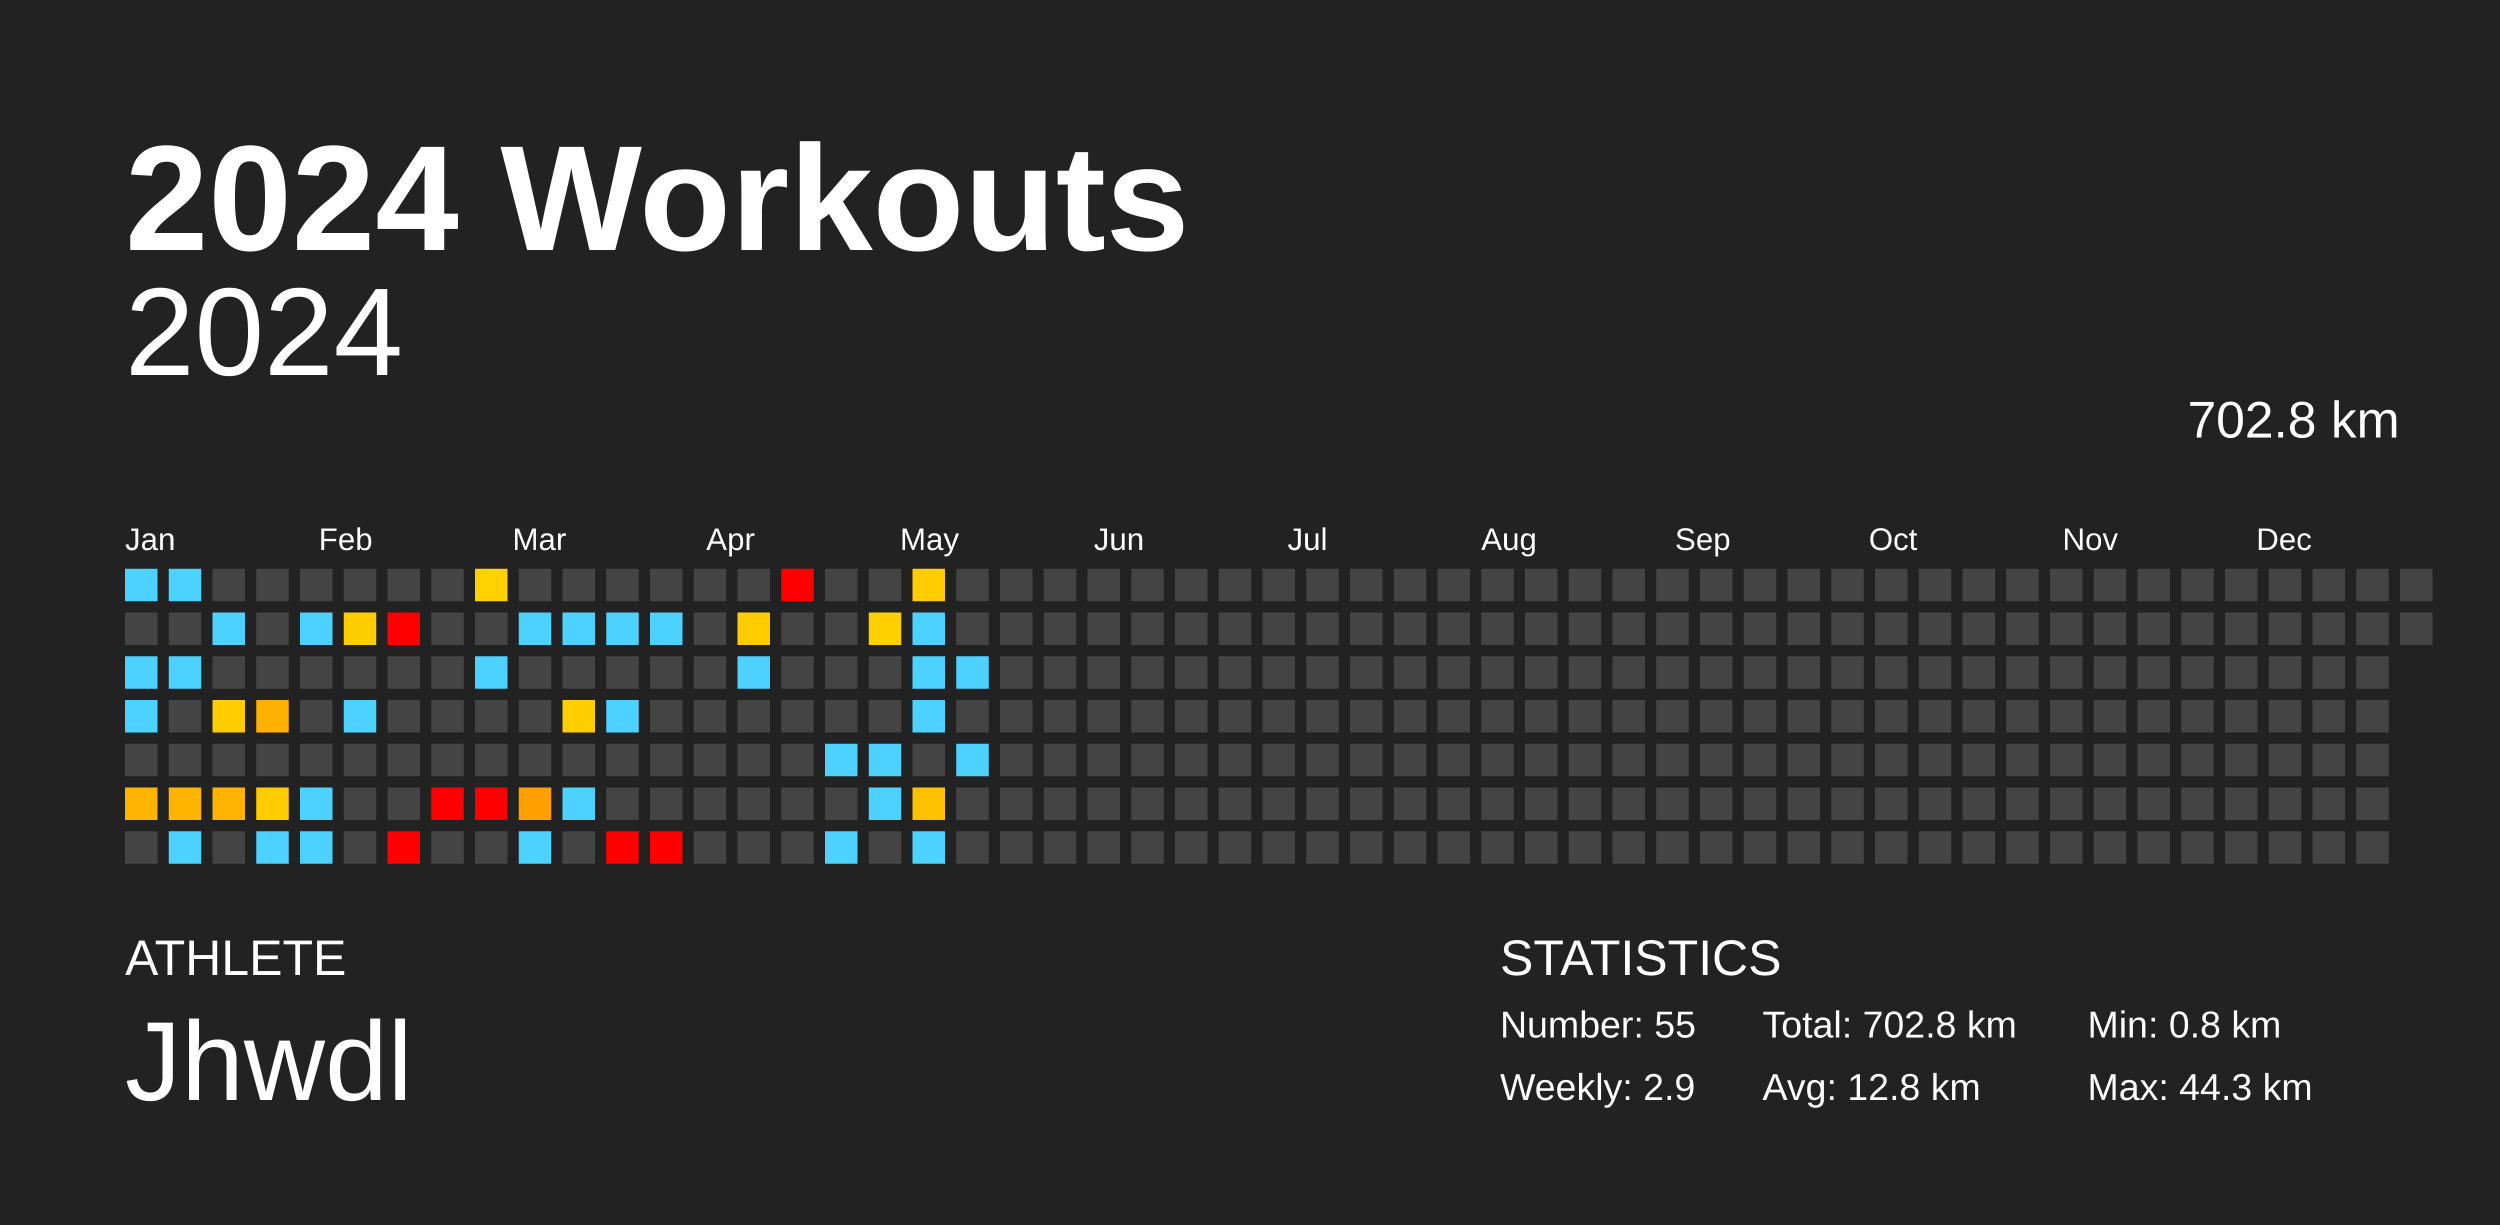
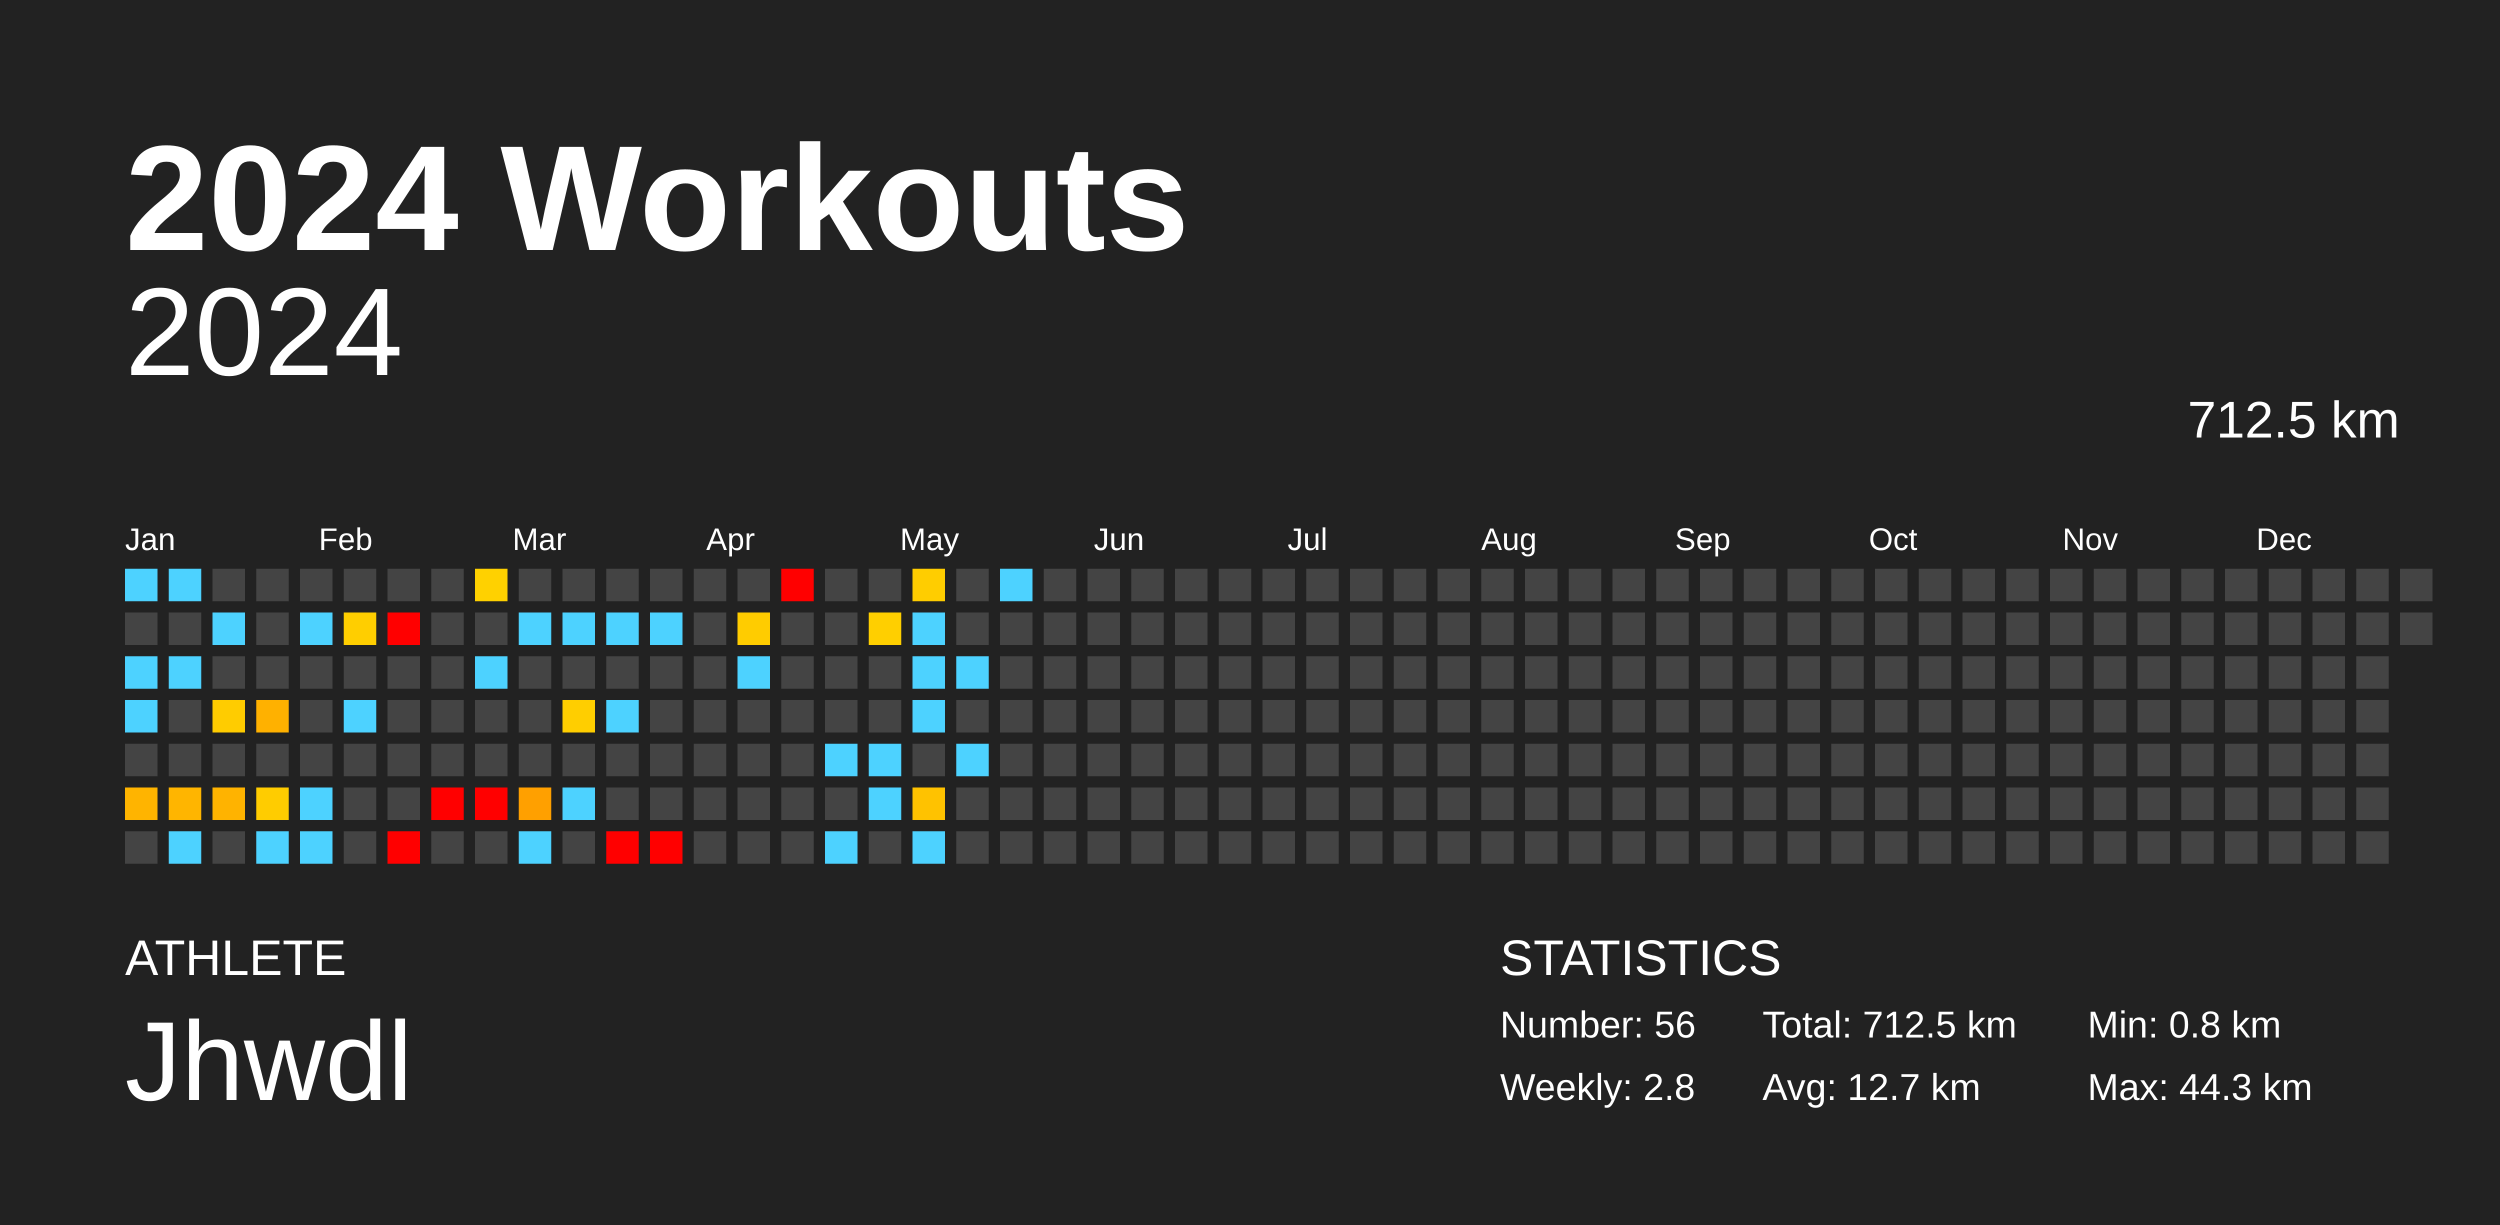
<svg xmlns="http://www.w3.org/2000/svg" baseProfile="full" height="98mm" version="1.1" viewBox="0,0,200,98" width="200mm">
  <defs />
  <rect fill="#222222" height="98" width="200" x="0" y="0" />
  <text fill="#FFFFFF" style="font-size:12px; font-family:Arial; font-weight:bold;" x="10" y="20">2024 Workouts</text>
  <text fill="#FFFFFF" style="font-size:4px; font-family:Arial" x="10" y="78">ATHLETE</text>
  <text fill="#FFFFFF" style="font-size:9px; font-family:Arial" x="10" y="88">Jhwdl</text>
  <text fill="#FFFFFF" style="font-size:4px; font-family:Arial" x="120" y="78">STATISTICS</text>
-   <text fill="#FFFFFF" style="font-size:3px; font-family:Arial" x="120" y="83">Number: 55</text>
-   <text fill="#FFFFFF" style="font-size:3px; font-family:Arial" x="120" y="88">Weekly: 2.9</text>
-   <text fill="#FFFFFF" style="font-size:3px; font-family:Arial" x="141" y="83">Total: 702.8 km</text>
-   <text fill="#FFFFFF" style="font-size:3px; font-family:Arial" x="141" y="88">Avg: 12.8 km</text>
+   <text fill="#FFFFFF" style="font-size:3px; font-family:Arial" x="120" y="83">Number: 56</text>
+   <text fill="#FFFFFF" style="font-size:3px; font-family:Arial" x="120" y="88">Weekly: 2.8</text>
+   <text fill="#FFFFFF" style="font-size:3px; font-family:Arial" x="141" y="83">Total: 712.5 km</text>
+   <text fill="#FFFFFF" style="font-size:3px; font-family:Arial" x="141" y="88">Avg: 12.7 km</text>
  <text fill="#FFFFFF" style="font-size:3px; font-family:Arial" x="167" y="83">Min: 0.8 km</text>
  <text fill="#FFFFFF" style="font-size:3px; font-family:Arial" x="167" y="88">Max: 44.3 km</text>
  <text alignment-baseline="hanging" fill="#FFFFFF" style="font-size:10.0px; font-family:Arial;" x="10" y="30">2024</text>
-   <text alignment-baseline="hanging" fill="#FFFFFF" style="font-size:4.125px; font-family:Arial;" x="175" y="35">702.8 km</text>
+   <text alignment-baseline="hanging" fill="#FFFFFF" style="font-size:4.125px; font-family:Arial;" x="175" y="35">712.5 km</text>
  <text fill="#FFFFFF" style="font-size:2.5px; font-family:Arial" x="10.0" y="44">Jan</text>
  <text fill="#FFFFFF" style="font-size:2.5px; font-family:Arial" x="25.5" y="44">Feb</text>
  <text fill="#FFFFFF" style="font-size:2.5px; font-family:Arial" x="41.0" y="44">Mar</text>
  <text fill="#FFFFFF" style="font-size:2.5px; font-family:Arial" x="56.5" y="44">Apr</text>
  <text fill="#FFFFFF" style="font-size:2.5px; font-family:Arial" x="72.0" y="44">May</text>
  <text fill="#FFFFFF" style="font-size:2.5px; font-family:Arial" x="87.5" y="44">Jun</text>
  <text fill="#FFFFFF" style="font-size:2.5px; font-family:Arial" x="103.0" y="44">Jul</text>
  <text fill="#FFFFFF" style="font-size:2.5px; font-family:Arial" x="118.5" y="44">Aug</text>
  <text fill="#FFFFFF" style="font-size:2.5px; font-family:Arial" x="134.0" y="44">Sep</text>
  <text fill="#FFFFFF" style="font-size:2.5px; font-family:Arial" x="149.5" y="44">Oct</text>
  <text fill="#FFFFFF" style="font-size:2.5px; font-family:Arial" x="165.0" y="44">Nov</text>
  <text fill="#FFFFFF" style="font-size:2.5px; font-family:Arial" x="180.5" y="44">Dec</text>
  <rect fill="#4dd2ff" height="2.6" width="2.6" x="10.0" y="45.5" />
  <rect fill="#444444" height="2.6" width="2.6" x="10.0" y="49.0" />
  <rect fill="#4dd2ff" height="2.6" width="2.6" x="10.0" y="52.5" />
  <rect fill="#4dd2ff" height="2.6" width="2.6" x="10.0" y="56.0" />
  <rect fill="#444444" height="2.6" width="2.6" x="10.0" y="59.5" />
  <rect fill="#ffb400" height="2.6" width="2.6" x="10.0" y="63.0" />
  <rect fill="#444444" height="2.6" width="2.6" x="10.0" y="66.5" />
  <rect fill="#4dd2ff" height="2.6" width="2.6" x="13.5" y="45.5" />
  <rect fill="#444444" height="2.6" width="2.6" x="13.5" y="49.0" />
  <rect fill="#4dd2ff" height="2.6" width="2.6" x="13.5" y="52.5" />
  <rect fill="#444444" height="2.6" width="2.6" x="13.5" y="56.0" />
  <rect fill="#444444" height="2.6" width="2.6" x="13.5" y="59.5" />
  <rect fill="#ffb500" height="2.6" width="2.6" x="13.5" y="63.0" />
  <rect fill="#4dd2ff" height="2.6" width="2.6" x="13.5" y="66.5" />
  <rect fill="#444444" height="2.6" width="2.6" x="17.0" y="45.5" />
  <rect fill="#4dd2ff" height="2.6" width="2.6" x="17.0" y="49.0" />
  <rect fill="#444444" height="2.6" width="2.6" x="17.0" y="52.5" />
  <rect fill="#ffcc00" height="2.6" width="2.6" x="17.0" y="56.0" />
  <rect fill="#444444" height="2.6" width="2.6" x="17.0" y="59.5" />
  <rect fill="#ffb300" height="2.6" width="2.6" x="17.0" y="63.0" />
  <rect fill="#444444" height="2.6" width="2.6" x="17.0" y="66.5" />
  <rect fill="#444444" height="2.6" width="2.6" x="20.5" y="45.5" />
  <rect fill="#444444" height="2.6" width="2.6" x="20.5" y="49.0" />
  <rect fill="#444444" height="2.6" width="2.6" x="20.5" y="52.5" />
  <rect fill="#ffb100" height="2.6" width="2.6" x="20.5" y="56.0" />
  <rect fill="#444444" height="2.6" width="2.6" x="20.5" y="59.5" />
  <rect fill="#ffcc00" height="2.6" width="2.6" x="20.5" y="63.0" />
  <rect fill="#4dd2ff" height="2.6" width="2.6" x="20.5" y="66.5" />
  <rect fill="#444444" height="2.6" width="2.6" x="24.0" y="45.5" />
  <rect fill="#4dd2ff" height="2.6" width="2.6" x="24.0" y="49.0" />
  <rect fill="#444444" height="2.6" width="2.6" x="24.0" y="52.5" />
  <rect fill="#444444" height="2.6" width="2.6" x="24.0" y="56.0" />
  <rect fill="#444444" height="2.6" width="2.6" x="24.0" y="59.5" />
  <rect fill="#4dd2ff" height="2.6" width="2.6" x="24.0" y="63.0" />
  <rect fill="#4dd2ff" height="2.6" width="2.6" x="24.0" y="66.5" />
  <rect fill="#444444" height="2.6" width="2.6" x="27.5" y="45.5" />
  <rect fill="#ffce00" height="2.6" width="2.6" x="27.5" y="49.0" />
  <rect fill="#444444" height="2.6" width="2.6" x="27.5" y="52.5" />
  <rect fill="#4dd2ff" height="2.6" width="2.6" x="27.5" y="56.0" />
  <rect fill="#444444" height="2.6" width="2.6" x="27.5" y="59.5" />
  <rect fill="#444444" height="2.6" width="2.6" x="27.5" y="63.0" />
  <rect fill="#444444" height="2.6" width="2.6" x="27.5" y="66.5" />
  <rect fill="#444444" height="2.6" width="2.6" x="31.0" y="45.5" />
  <rect fill="red" height="2.6" width="2.6" x="31.0" y="49.0" />
  <rect fill="#444444" height="2.6" width="2.6" x="31.0" y="52.5" />
  <rect fill="#444444" height="2.6" width="2.6" x="31.0" y="56.0" />
  <rect fill="#444444" height="2.6" width="2.6" x="31.0" y="59.5" />
  <rect fill="#444444" height="2.6" width="2.6" x="31.0" y="63.0" />
  <rect fill="red" height="2.6" width="2.6" x="31.0" y="66.5" />
  <rect fill="#444444" height="2.6" width="2.6" x="34.5" y="45.5" />
  <rect fill="#444444" height="2.6" width="2.6" x="34.5" y="49.0" />
  <rect fill="#444444" height="2.6" width="2.6" x="34.5" y="52.5" />
  <rect fill="#444444" height="2.6" width="2.6" x="34.5" y="56.0" />
  <rect fill="#444444" height="2.6" width="2.6" x="34.5" y="59.5" />
  <rect fill="red" height="2.6" width="2.6" x="34.5" y="63.0" />
  <rect fill="#444444" height="2.6" width="2.6" x="34.5" y="66.5" />
  <rect fill="#ffd100" height="2.6" width="2.6" x="38.0" y="45.5" />
  <rect fill="#444444" height="2.6" width="2.6" x="38.0" y="49.0" />
  <rect fill="#4dd2ff" height="2.6" width="2.6" x="38.0" y="52.5" />
  <rect fill="#444444" height="2.6" width="2.6" x="38.0" y="56.0" />
  <rect fill="#444444" height="2.6" width="2.6" x="38.0" y="59.5" />
  <rect fill="red" height="2.6" width="2.6" x="38.0" y="63.0" />
  <rect fill="#444444" height="2.6" width="2.6" x="38.0" y="66.5" />
  <rect fill="#444444" height="2.6" width="2.6" x="41.5" y="45.5" />
  <rect fill="#4dd2ff" height="2.6" width="2.6" x="41.5" y="49.0" />
  <rect fill="#444444" height="2.6" width="2.6" x="41.5" y="52.5" />
  <rect fill="#444444" height="2.6" width="2.6" x="41.5" y="56.0" />
  <rect fill="#444444" height="2.6" width="2.6" x="41.5" y="59.5" />
  <rect fill="#ffa000" height="2.6" width="2.6" x="41.5" y="63.0" />
  <rect fill="#4dd2ff" height="2.6" width="2.6" x="41.5" y="66.5" />
  <rect fill="#444444" height="2.6" width="2.6" x="45.0" y="45.5" />
  <rect fill="#4dd2ff" height="2.6" width="2.6" x="45.0" y="49.0" />
  <rect fill="#444444" height="2.6" width="2.6" x="45.0" y="52.5" />
  <rect fill="#ffce00" height="2.6" width="2.6" x="45.0" y="56.0" />
  <rect fill="#444444" height="2.6" width="2.6" x="45.0" y="59.5" />
  <rect fill="#4dd2ff" height="2.6" width="2.6" x="45.0" y="63.0" />
  <rect fill="#444444" height="2.6" width="2.6" x="45.0" y="66.5" />
  <rect fill="#444444" height="2.6" width="2.6" x="48.5" y="45.5" />
  <rect fill="#4dd2ff" height="2.6" width="2.6" x="48.5" y="49.0" />
  <rect fill="#444444" height="2.6" width="2.6" x="48.5" y="52.5" />
  <rect fill="#4dd2ff" height="2.6" width="2.6" x="48.5" y="56.0" />
  <rect fill="#444444" height="2.6" width="2.6" x="48.5" y="59.5" />
  <rect fill="#444444" height="2.6" width="2.6" x="48.5" y="63.0" />
  <rect fill="red" height="2.6" width="2.6" x="48.5" y="66.5" />
  <rect fill="#444444" height="2.6" width="2.6" x="52.0" y="45.5" />
  <rect fill="#4dd2ff" height="2.6" width="2.6" x="52.0" y="49.0" />
  <rect fill="#444444" height="2.6" width="2.6" x="52.0" y="52.5" />
  <rect fill="#444444" height="2.6" width="2.6" x="52.0" y="56.0" />
  <rect fill="#444444" height="2.6" width="2.6" x="52.0" y="59.5" />
  <rect fill="#444444" height="2.6" width="2.6" x="52.0" y="63.0" />
  <rect fill="red" height="2.6" width="2.6" x="52.0" y="66.5" />
  <rect fill="#444444" height="2.6" width="2.6" x="55.5" y="45.5" />
  <rect fill="#444444" height="2.6" width="2.6" x="55.5" y="49.0" />
  <rect fill="#444444" height="2.6" width="2.6" x="55.5" y="52.5" />
  <rect fill="#444444" height="2.6" width="2.6" x="55.5" y="56.0" />
  <rect fill="#444444" height="2.6" width="2.6" x="55.5" y="59.5" />
  <rect fill="#444444" height="2.6" width="2.6" x="55.5" y="63.0" />
  <rect fill="#444444" height="2.6" width="2.6" x="55.5" y="66.5" />
  <rect fill="#444444" height="2.6" width="2.6" x="59.0" y="45.5" />
  <rect fill="#ffcc00" height="2.6" width="2.6" x="59.0" y="49.0" />
  <rect fill="#4dd2ff" height="2.6" width="2.6" x="59.0" y="52.5" />
  <rect fill="#444444" height="2.6" width="2.6" x="59.0" y="56.0" />
  <rect fill="#444444" height="2.6" width="2.6" x="59.0" y="59.5" />
  <rect fill="#444444" height="2.6" width="2.6" x="59.0" y="63.0" />
  <rect fill="#444444" height="2.6" width="2.6" x="59.0" y="66.5" />
  <rect fill="red" height="2.6" width="2.6" x="62.5" y="45.5" />
  <rect fill="#444444" height="2.6" width="2.6" x="62.5" y="49.0" />
  <rect fill="#444444" height="2.6" width="2.6" x="62.5" y="52.5" />
  <rect fill="#444444" height="2.6" width="2.6" x="62.5" y="56.0" />
  <rect fill="#444444" height="2.6" width="2.6" x="62.5" y="59.5" />
  <rect fill="#444444" height="2.6" width="2.6" x="62.5" y="63.0" />
  <rect fill="#444444" height="2.6" width="2.6" x="62.5" y="66.5" />
  <rect fill="#444444" height="2.6" width="2.6" x="66.0" y="45.5" />
  <rect fill="#444444" height="2.6" width="2.6" x="66.0" y="49.0" />
  <rect fill="#444444" height="2.6" width="2.6" x="66.0" y="52.5" />
  <rect fill="#444444" height="2.6" width="2.6" x="66.0" y="56.0" />
  <rect fill="#4dd2ff" height="2.6" width="2.6" x="66.0" y="59.5" />
  <rect fill="#444444" height="2.6" width="2.6" x="66.0" y="63.0" />
  <rect fill="#4dd2ff" height="2.6" width="2.6" x="66.0" y="66.5" />
  <rect fill="#444444" height="2.6" width="2.6" x="69.5" y="45.5" />
  <rect fill="#ffcf00" height="2.6" width="2.6" x="69.5" y="49.0" />
  <rect fill="#444444" height="2.6" width="2.6" x="69.5" y="52.5" />
  <rect fill="#444444" height="2.6" width="2.6" x="69.5" y="56.0" />
  <rect fill="#4dd2ff" height="2.6" width="2.6" x="69.5" y="59.5" />
  <rect fill="#4dd2ff" height="2.6" width="2.6" x="69.5" y="63.0" />
  <rect fill="#444444" height="2.6" width="2.6" x="69.5" y="66.5" />
  <rect fill="#ffcd00" height="2.6" width="2.6" x="73.0" y="45.5" />
  <rect fill="#4dd2ff" height="2.6" width="2.6" x="73.0" y="49.0" />
  <rect fill="#4dd2ff" height="2.6" width="2.6" x="73.0" y="52.5" />
  <rect fill="#4dd2ff" height="2.6" width="2.6" x="73.0" y="56.0" />
  <rect fill="#444444" height="2.6" width="2.6" x="73.0" y="59.5" />
  <rect fill="#ffc200" height="2.6" width="2.6" x="73.0" y="63.0" />
  <rect fill="#4dd2ff" height="2.6" width="2.6" x="73.0" y="66.5" />
  <rect fill="#444444" height="2.6" width="2.6" x="76.5" y="45.5" />
  <rect fill="#444444" height="2.6" width="2.6" x="76.5" y="49.0" />
  <rect fill="#4dd2ff" height="2.6" width="2.6" x="76.5" y="52.5" />
  <rect fill="#444444" height="2.6" width="2.6" x="76.5" y="56.0" />
  <rect fill="#4dd2ff" height="2.6" width="2.6" x="76.5" y="59.5" />
  <rect fill="#444444" height="2.6" width="2.6" x="76.5" y="63.0" />
  <rect fill="#444444" height="2.6" width="2.6" x="76.5" y="66.5" />
-   <rect fill="#444444" height="2.6" width="2.6" x="80.0" y="45.5" />
+   <rect fill="#4dd2ff" height="2.6" width="2.6" x="80.0" y="45.5" />
  <rect fill="#444444" height="2.6" width="2.6" x="80.0" y="49.0" />
  <rect fill="#444444" height="2.6" width="2.6" x="80.0" y="52.5" />
  <rect fill="#444444" height="2.6" width="2.6" x="80.0" y="56.0" />
  <rect fill="#444444" height="2.6" width="2.6" x="80.0" y="59.5" />
  <rect fill="#444444" height="2.6" width="2.6" x="80.0" y="63.0" />
  <rect fill="#444444" height="2.6" width="2.6" x="80.0" y="66.5" />
  <rect fill="#444444" height="2.6" width="2.6" x="83.5" y="45.5" />
  <rect fill="#444444" height="2.6" width="2.6" x="83.5" y="49.0" />
  <rect fill="#444444" height="2.6" width="2.6" x="83.5" y="52.5" />
  <rect fill="#444444" height="2.6" width="2.6" x="83.5" y="56.0" />
  <rect fill="#444444" height="2.6" width="2.6" x="83.5" y="59.5" />
  <rect fill="#444444" height="2.6" width="2.6" x="83.5" y="63.0" />
  <rect fill="#444444" height="2.6" width="2.6" x="83.5" y="66.5" />
  <rect fill="#444444" height="2.6" width="2.6" x="87.0" y="45.5" />
  <rect fill="#444444" height="2.6" width="2.6" x="87.0" y="49.0" />
  <rect fill="#444444" height="2.6" width="2.6" x="87.0" y="52.5" />
  <rect fill="#444444" height="2.6" width="2.6" x="87.0" y="56.0" />
  <rect fill="#444444" height="2.6" width="2.6" x="87.0" y="59.5" />
  <rect fill="#444444" height="2.6" width="2.6" x="87.0" y="63.0" />
  <rect fill="#444444" height="2.6" width="2.6" x="87.0" y="66.5" />
  <rect fill="#444444" height="2.6" width="2.6" x="90.5" y="45.5" />
  <rect fill="#444444" height="2.6" width="2.6" x="90.5" y="49.0" />
  <rect fill="#444444" height="2.6" width="2.6" x="90.5" y="52.5" />
  <rect fill="#444444" height="2.6" width="2.6" x="90.5" y="56.0" />
  <rect fill="#444444" height="2.6" width="2.6" x="90.5" y="59.5" />
  <rect fill="#444444" height="2.6" width="2.6" x="90.5" y="63.0" />
  <rect fill="#444444" height="2.6" width="2.6" x="90.5" y="66.5" />
  <rect fill="#444444" height="2.6" width="2.6" x="94.0" y="45.5" />
  <rect fill="#444444" height="2.6" width="2.6" x="94.0" y="49.0" />
  <rect fill="#444444" height="2.6" width="2.6" x="94.0" y="52.5" />
  <rect fill="#444444" height="2.6" width="2.6" x="94.0" y="56.0" />
  <rect fill="#444444" height="2.6" width="2.6" x="94.0" y="59.5" />
  <rect fill="#444444" height="2.6" width="2.6" x="94.0" y="63.0" />
  <rect fill="#444444" height="2.6" width="2.6" x="94.0" y="66.5" />
  <rect fill="#444444" height="2.6" width="2.6" x="97.5" y="45.5" />
  <rect fill="#444444" height="2.6" width="2.6" x="97.5" y="49.0" />
  <rect fill="#444444" height="2.6" width="2.6" x="97.5" y="52.5" />
  <rect fill="#444444" height="2.6" width="2.6" x="97.5" y="56.0" />
  <rect fill="#444444" height="2.6" width="2.6" x="97.5" y="59.5" />
  <rect fill="#444444" height="2.6" width="2.6" x="97.5" y="63.0" />
  <rect fill="#444444" height="2.6" width="2.6" x="97.5" y="66.5" />
  <rect fill="#444444" height="2.6" width="2.6" x="101.0" y="45.5" />
  <rect fill="#444444" height="2.6" width="2.6" x="101.0" y="49.0" />
  <rect fill="#444444" height="2.6" width="2.6" x="101.0" y="52.5" />
  <rect fill="#444444" height="2.6" width="2.6" x="101.0" y="56.0" />
  <rect fill="#444444" height="2.6" width="2.6" x="101.0" y="59.5" />
  <rect fill="#444444" height="2.6" width="2.6" x="101.0" y="63.0" />
  <rect fill="#444444" height="2.6" width="2.6" x="101.0" y="66.5" />
  <rect fill="#444444" height="2.6" width="2.6" x="104.5" y="45.5" />
  <rect fill="#444444" height="2.6" width="2.6" x="104.5" y="49.0" />
  <rect fill="#444444" height="2.6" width="2.6" x="104.5" y="52.5" />
  <rect fill="#444444" height="2.6" width="2.6" x="104.5" y="56.0" />
  <rect fill="#444444" height="2.6" width="2.6" x="104.5" y="59.5" />
  <rect fill="#444444" height="2.6" width="2.6" x="104.5" y="63.0" />
  <rect fill="#444444" height="2.6" width="2.6" x="104.5" y="66.5" />
  <rect fill="#444444" height="2.6" width="2.6" x="108.0" y="45.5" />
  <rect fill="#444444" height="2.6" width="2.6" x="108.0" y="49.0" />
  <rect fill="#444444" height="2.6" width="2.6" x="108.0" y="52.5" />
  <rect fill="#444444" height="2.6" width="2.6" x="108.0" y="56.0" />
  <rect fill="#444444" height="2.6" width="2.6" x="108.0" y="59.5" />
  <rect fill="#444444" height="2.6" width="2.6" x="108.0" y="63.0" />
  <rect fill="#444444" height="2.6" width="2.6" x="108.0" y="66.5" />
  <rect fill="#444444" height="2.6" width="2.6" x="111.5" y="45.5" />
  <rect fill="#444444" height="2.6" width="2.6" x="111.5" y="49.0" />
  <rect fill="#444444" height="2.6" width="2.6" x="111.5" y="52.5" />
  <rect fill="#444444" height="2.6" width="2.6" x="111.5" y="56.0" />
  <rect fill="#444444" height="2.6" width="2.6" x="111.5" y="59.5" />
  <rect fill="#444444" height="2.6" width="2.6" x="111.5" y="63.0" />
  <rect fill="#444444" height="2.6" width="2.6" x="111.5" y="66.5" />
  <rect fill="#444444" height="2.6" width="2.6" x="115.0" y="45.5" />
  <rect fill="#444444" height="2.6" width="2.6" x="115.0" y="49.0" />
  <rect fill="#444444" height="2.6" width="2.6" x="115.0" y="52.5" />
  <rect fill="#444444" height="2.6" width="2.6" x="115.0" y="56.0" />
  <rect fill="#444444" height="2.6" width="2.6" x="115.0" y="59.5" />
  <rect fill="#444444" height="2.6" width="2.6" x="115.0" y="63.0" />
  <rect fill="#444444" height="2.6" width="2.6" x="115.0" y="66.5" />
  <rect fill="#444444" height="2.6" width="2.6" x="118.5" y="45.5" />
  <rect fill="#444444" height="2.6" width="2.6" x="118.5" y="49.0" />
  <rect fill="#444444" height="2.6" width="2.6" x="118.5" y="52.5" />
  <rect fill="#444444" height="2.6" width="2.6" x="118.5" y="56.0" />
  <rect fill="#444444" height="2.6" width="2.6" x="118.5" y="59.5" />
  <rect fill="#444444" height="2.6" width="2.6" x="118.5" y="63.0" />
  <rect fill="#444444" height="2.6" width="2.6" x="118.5" y="66.5" />
  <rect fill="#444444" height="2.6" width="2.6" x="122.0" y="45.5" />
  <rect fill="#444444" height="2.6" width="2.6" x="122.0" y="49.0" />
  <rect fill="#444444" height="2.6" width="2.6" x="122.0" y="52.5" />
  <rect fill="#444444" height="2.6" width="2.6" x="122.0" y="56.0" />
  <rect fill="#444444" height="2.6" width="2.6" x="122.0" y="59.5" />
  <rect fill="#444444" height="2.6" width="2.6" x="122.0" y="63.0" />
  <rect fill="#444444" height="2.6" width="2.6" x="122.0" y="66.5" />
  <rect fill="#444444" height="2.6" width="2.6" x="125.5" y="45.5" />
  <rect fill="#444444" height="2.6" width="2.6" x="125.5" y="49.0" />
  <rect fill="#444444" height="2.6" width="2.6" x="125.5" y="52.5" />
  <rect fill="#444444" height="2.6" width="2.6" x="125.5" y="56.0" />
  <rect fill="#444444" height="2.6" width="2.6" x="125.5" y="59.5" />
  <rect fill="#444444" height="2.6" width="2.6" x="125.5" y="63.0" />
  <rect fill="#444444" height="2.6" width="2.6" x="125.5" y="66.5" />
  <rect fill="#444444" height="2.6" width="2.6" x="129.0" y="45.5" />
  <rect fill="#444444" height="2.6" width="2.6" x="129.0" y="49.0" />
  <rect fill="#444444" height="2.6" width="2.6" x="129.0" y="52.5" />
  <rect fill="#444444" height="2.6" width="2.6" x="129.0" y="56.0" />
  <rect fill="#444444" height="2.6" width="2.6" x="129.0" y="59.5" />
  <rect fill="#444444" height="2.6" width="2.6" x="129.0" y="63.0" />
  <rect fill="#444444" height="2.6" width="2.6" x="129.0" y="66.5" />
  <rect fill="#444444" height="2.6" width="2.6" x="132.5" y="45.5" />
  <rect fill="#444444" height="2.6" width="2.6" x="132.5" y="49.0" />
  <rect fill="#444444" height="2.6" width="2.6" x="132.5" y="52.5" />
  <rect fill="#444444" height="2.6" width="2.6" x="132.5" y="56.0" />
  <rect fill="#444444" height="2.6" width="2.6" x="132.5" y="59.5" />
  <rect fill="#444444" height="2.6" width="2.6" x="132.5" y="63.0" />
  <rect fill="#444444" height="2.6" width="2.6" x="132.5" y="66.5" />
  <rect fill="#444444" height="2.6" width="2.6" x="136.0" y="45.5" />
  <rect fill="#444444" height="2.6" width="2.6" x="136.0" y="49.0" />
  <rect fill="#444444" height="2.6" width="2.6" x="136.0" y="52.5" />
  <rect fill="#444444" height="2.6" width="2.6" x="136.0" y="56.0" />
  <rect fill="#444444" height="2.6" width="2.6" x="136.0" y="59.5" />
  <rect fill="#444444" height="2.6" width="2.6" x="136.0" y="63.0" />
  <rect fill="#444444" height="2.6" width="2.6" x="136.0" y="66.5" />
  <rect fill="#444444" height="2.6" width="2.6" x="139.5" y="45.5" />
  <rect fill="#444444" height="2.6" width="2.6" x="139.5" y="49.0" />
  <rect fill="#444444" height="2.6" width="2.6" x="139.5" y="52.5" />
  <rect fill="#444444" height="2.6" width="2.6" x="139.5" y="56.0" />
  <rect fill="#444444" height="2.6" width="2.6" x="139.5" y="59.5" />
  <rect fill="#444444" height="2.6" width="2.6" x="139.5" y="63.0" />
  <rect fill="#444444" height="2.6" width="2.6" x="139.5" y="66.5" />
  <rect fill="#444444" height="2.6" width="2.6" x="143.0" y="45.5" />
  <rect fill="#444444" height="2.6" width="2.6" x="143.0" y="49.0" />
  <rect fill="#444444" height="2.6" width="2.6" x="143.0" y="52.5" />
  <rect fill="#444444" height="2.6" width="2.6" x="143.0" y="56.0" />
  <rect fill="#444444" height="2.6" width="2.6" x="143.0" y="59.5" />
  <rect fill="#444444" height="2.6" width="2.6" x="143.0" y="63.0" />
  <rect fill="#444444" height="2.6" width="2.6" x="143.0" y="66.5" />
  <rect fill="#444444" height="2.6" width="2.6" x="146.5" y="45.5" />
  <rect fill="#444444" height="2.6" width="2.6" x="146.5" y="49.0" />
  <rect fill="#444444" height="2.6" width="2.6" x="146.5" y="52.5" />
  <rect fill="#444444" height="2.6" width="2.6" x="146.5" y="56.0" />
  <rect fill="#444444" height="2.6" width="2.6" x="146.5" y="59.5" />
  <rect fill="#444444" height="2.6" width="2.6" x="146.5" y="63.0" />
  <rect fill="#444444" height="2.6" width="2.6" x="146.5" y="66.5" />
  <rect fill="#444444" height="2.6" width="2.6" x="150.0" y="45.5" />
  <rect fill="#444444" height="2.6" width="2.6" x="150.0" y="49.0" />
  <rect fill="#444444" height="2.6" width="2.6" x="150.0" y="52.5" />
  <rect fill="#444444" height="2.6" width="2.6" x="150.0" y="56.0" />
  <rect fill="#444444" height="2.6" width="2.6" x="150.0" y="59.5" />
  <rect fill="#444444" height="2.6" width="2.6" x="150.0" y="63.0" />
  <rect fill="#444444" height="2.6" width="2.6" x="150.0" y="66.5" />
  <rect fill="#444444" height="2.6" width="2.6" x="153.5" y="45.5" />
  <rect fill="#444444" height="2.6" width="2.6" x="153.5" y="49.0" />
  <rect fill="#444444" height="2.6" width="2.6" x="153.5" y="52.5" />
  <rect fill="#444444" height="2.6" width="2.6" x="153.5" y="56.0" />
  <rect fill="#444444" height="2.6" width="2.6" x="153.5" y="59.5" />
  <rect fill="#444444" height="2.6" width="2.6" x="153.5" y="63.0" />
  <rect fill="#444444" height="2.6" width="2.6" x="153.5" y="66.5" />
  <rect fill="#444444" height="2.6" width="2.6" x="157.0" y="45.5" />
  <rect fill="#444444" height="2.6" width="2.6" x="157.0" y="49.0" />
  <rect fill="#444444" height="2.6" width="2.6" x="157.0" y="52.5" />
  <rect fill="#444444" height="2.6" width="2.6" x="157.0" y="56.0" />
  <rect fill="#444444" height="2.6" width="2.6" x="157.0" y="59.5" />
  <rect fill="#444444" height="2.6" width="2.6" x="157.0" y="63.0" />
  <rect fill="#444444" height="2.6" width="2.6" x="157.0" y="66.5" />
  <rect fill="#444444" height="2.6" width="2.6" x="160.5" y="45.5" />
  <rect fill="#444444" height="2.6" width="2.6" x="160.5" y="49.0" />
  <rect fill="#444444" height="2.6" width="2.6" x="160.5" y="52.5" />
  <rect fill="#444444" height="2.6" width="2.6" x="160.5" y="56.0" />
  <rect fill="#444444" height="2.6" width="2.6" x="160.5" y="59.5" />
  <rect fill="#444444" height="2.6" width="2.6" x="160.5" y="63.0" />
  <rect fill="#444444" height="2.6" width="2.6" x="160.5" y="66.5" />
  <rect fill="#444444" height="2.6" width="2.6" x="164.0" y="45.5" />
  <rect fill="#444444" height="2.6" width="2.6" x="164.0" y="49.0" />
  <rect fill="#444444" height="2.6" width="2.6" x="164.0" y="52.5" />
  <rect fill="#444444" height="2.6" width="2.6" x="164.0" y="56.0" />
  <rect fill="#444444" height="2.6" width="2.6" x="164.0" y="59.5" />
  <rect fill="#444444" height="2.6" width="2.6" x="164.0" y="63.0" />
  <rect fill="#444444" height="2.6" width="2.6" x="164.0" y="66.5" />
  <rect fill="#444444" height="2.6" width="2.6" x="167.5" y="45.5" />
  <rect fill="#444444" height="2.6" width="2.6" x="167.5" y="49.0" />
  <rect fill="#444444" height="2.6" width="2.6" x="167.5" y="52.5" />
  <rect fill="#444444" height="2.6" width="2.6" x="167.5" y="56.0" />
  <rect fill="#444444" height="2.6" width="2.6" x="167.5" y="59.5" />
  <rect fill="#444444" height="2.6" width="2.6" x="167.5" y="63.0" />
  <rect fill="#444444" height="2.6" width="2.6" x="167.5" y="66.5" />
  <rect fill="#444444" height="2.6" width="2.6" x="171.0" y="45.5" />
  <rect fill="#444444" height="2.6" width="2.6" x="171.0" y="49.0" />
  <rect fill="#444444" height="2.6" width="2.6" x="171.0" y="52.5" />
  <rect fill="#444444" height="2.6" width="2.6" x="171.0" y="56.0" />
  <rect fill="#444444" height="2.6" width="2.6" x="171.0" y="59.5" />
  <rect fill="#444444" height="2.6" width="2.6" x="171.0" y="63.0" />
  <rect fill="#444444" height="2.6" width="2.6" x="171.0" y="66.5" />
  <rect fill="#444444" height="2.6" width="2.6" x="174.5" y="45.5" />
  <rect fill="#444444" height="2.6" width="2.6" x="174.5" y="49.0" />
  <rect fill="#444444" height="2.6" width="2.6" x="174.5" y="52.5" />
  <rect fill="#444444" height="2.6" width="2.6" x="174.5" y="56.0" />
  <rect fill="#444444" height="2.6" width="2.6" x="174.5" y="59.5" />
  <rect fill="#444444" height="2.6" width="2.6" x="174.5" y="63.0" />
  <rect fill="#444444" height="2.6" width="2.6" x="174.5" y="66.5" />
  <rect fill="#444444" height="2.6" width="2.6" x="178.0" y="45.5" />
  <rect fill="#444444" height="2.6" width="2.6" x="178.0" y="49.0" />
  <rect fill="#444444" height="2.6" width="2.6" x="178.0" y="52.5" />
  <rect fill="#444444" height="2.6" width="2.6" x="178.0" y="56.0" />
  <rect fill="#444444" height="2.6" width="2.6" x="178.0" y="59.5" />
  <rect fill="#444444" height="2.6" width="2.6" x="178.0" y="63.0" />
  <rect fill="#444444" height="2.6" width="2.6" x="178.0" y="66.5" />
  <rect fill="#444444" height="2.6" width="2.6" x="181.5" y="45.5" />
  <rect fill="#444444" height="2.6" width="2.6" x="181.5" y="49.0" />
  <rect fill="#444444" height="2.6" width="2.6" x="181.5" y="52.5" />
  <rect fill="#444444" height="2.6" width="2.6" x="181.5" y="56.0" />
  <rect fill="#444444" height="2.6" width="2.6" x="181.5" y="59.5" />
  <rect fill="#444444" height="2.6" width="2.6" x="181.5" y="63.0" />
  <rect fill="#444444" height="2.6" width="2.6" x="181.5" y="66.5" />
  <rect fill="#444444" height="2.6" width="2.6" x="185.0" y="45.5" />
  <rect fill="#444444" height="2.6" width="2.6" x="185.0" y="49.0" />
  <rect fill="#444444" height="2.6" width="2.6" x="185.0" y="52.5" />
  <rect fill="#444444" height="2.6" width="2.6" x="185.0" y="56.0" />
  <rect fill="#444444" height="2.6" width="2.6" x="185.0" y="59.5" />
  <rect fill="#444444" height="2.6" width="2.6" x="185.0" y="63.0" />
  <rect fill="#444444" height="2.6" width="2.6" x="185.0" y="66.5" />
  <rect fill="#444444" height="2.6" width="2.6" x="188.5" y="45.5" />
  <rect fill="#444444" height="2.6" width="2.6" x="188.5" y="49.0" />
  <rect fill="#444444" height="2.6" width="2.6" x="188.5" y="52.5" />
  <rect fill="#444444" height="2.6" width="2.6" x="188.5" y="56.0" />
  <rect fill="#444444" height="2.6" width="2.6" x="188.5" y="59.5" />
  <rect fill="#444444" height="2.6" width="2.6" x="188.5" y="63.0" />
  <rect fill="#444444" height="2.6" width="2.6" x="188.5" y="66.5" />
  <rect fill="#444444" height="2.6" width="2.6" x="192.0" y="45.5" />
  <rect fill="#444444" height="2.6" width="2.6" x="192.0" y="49.0" />
</svg>
